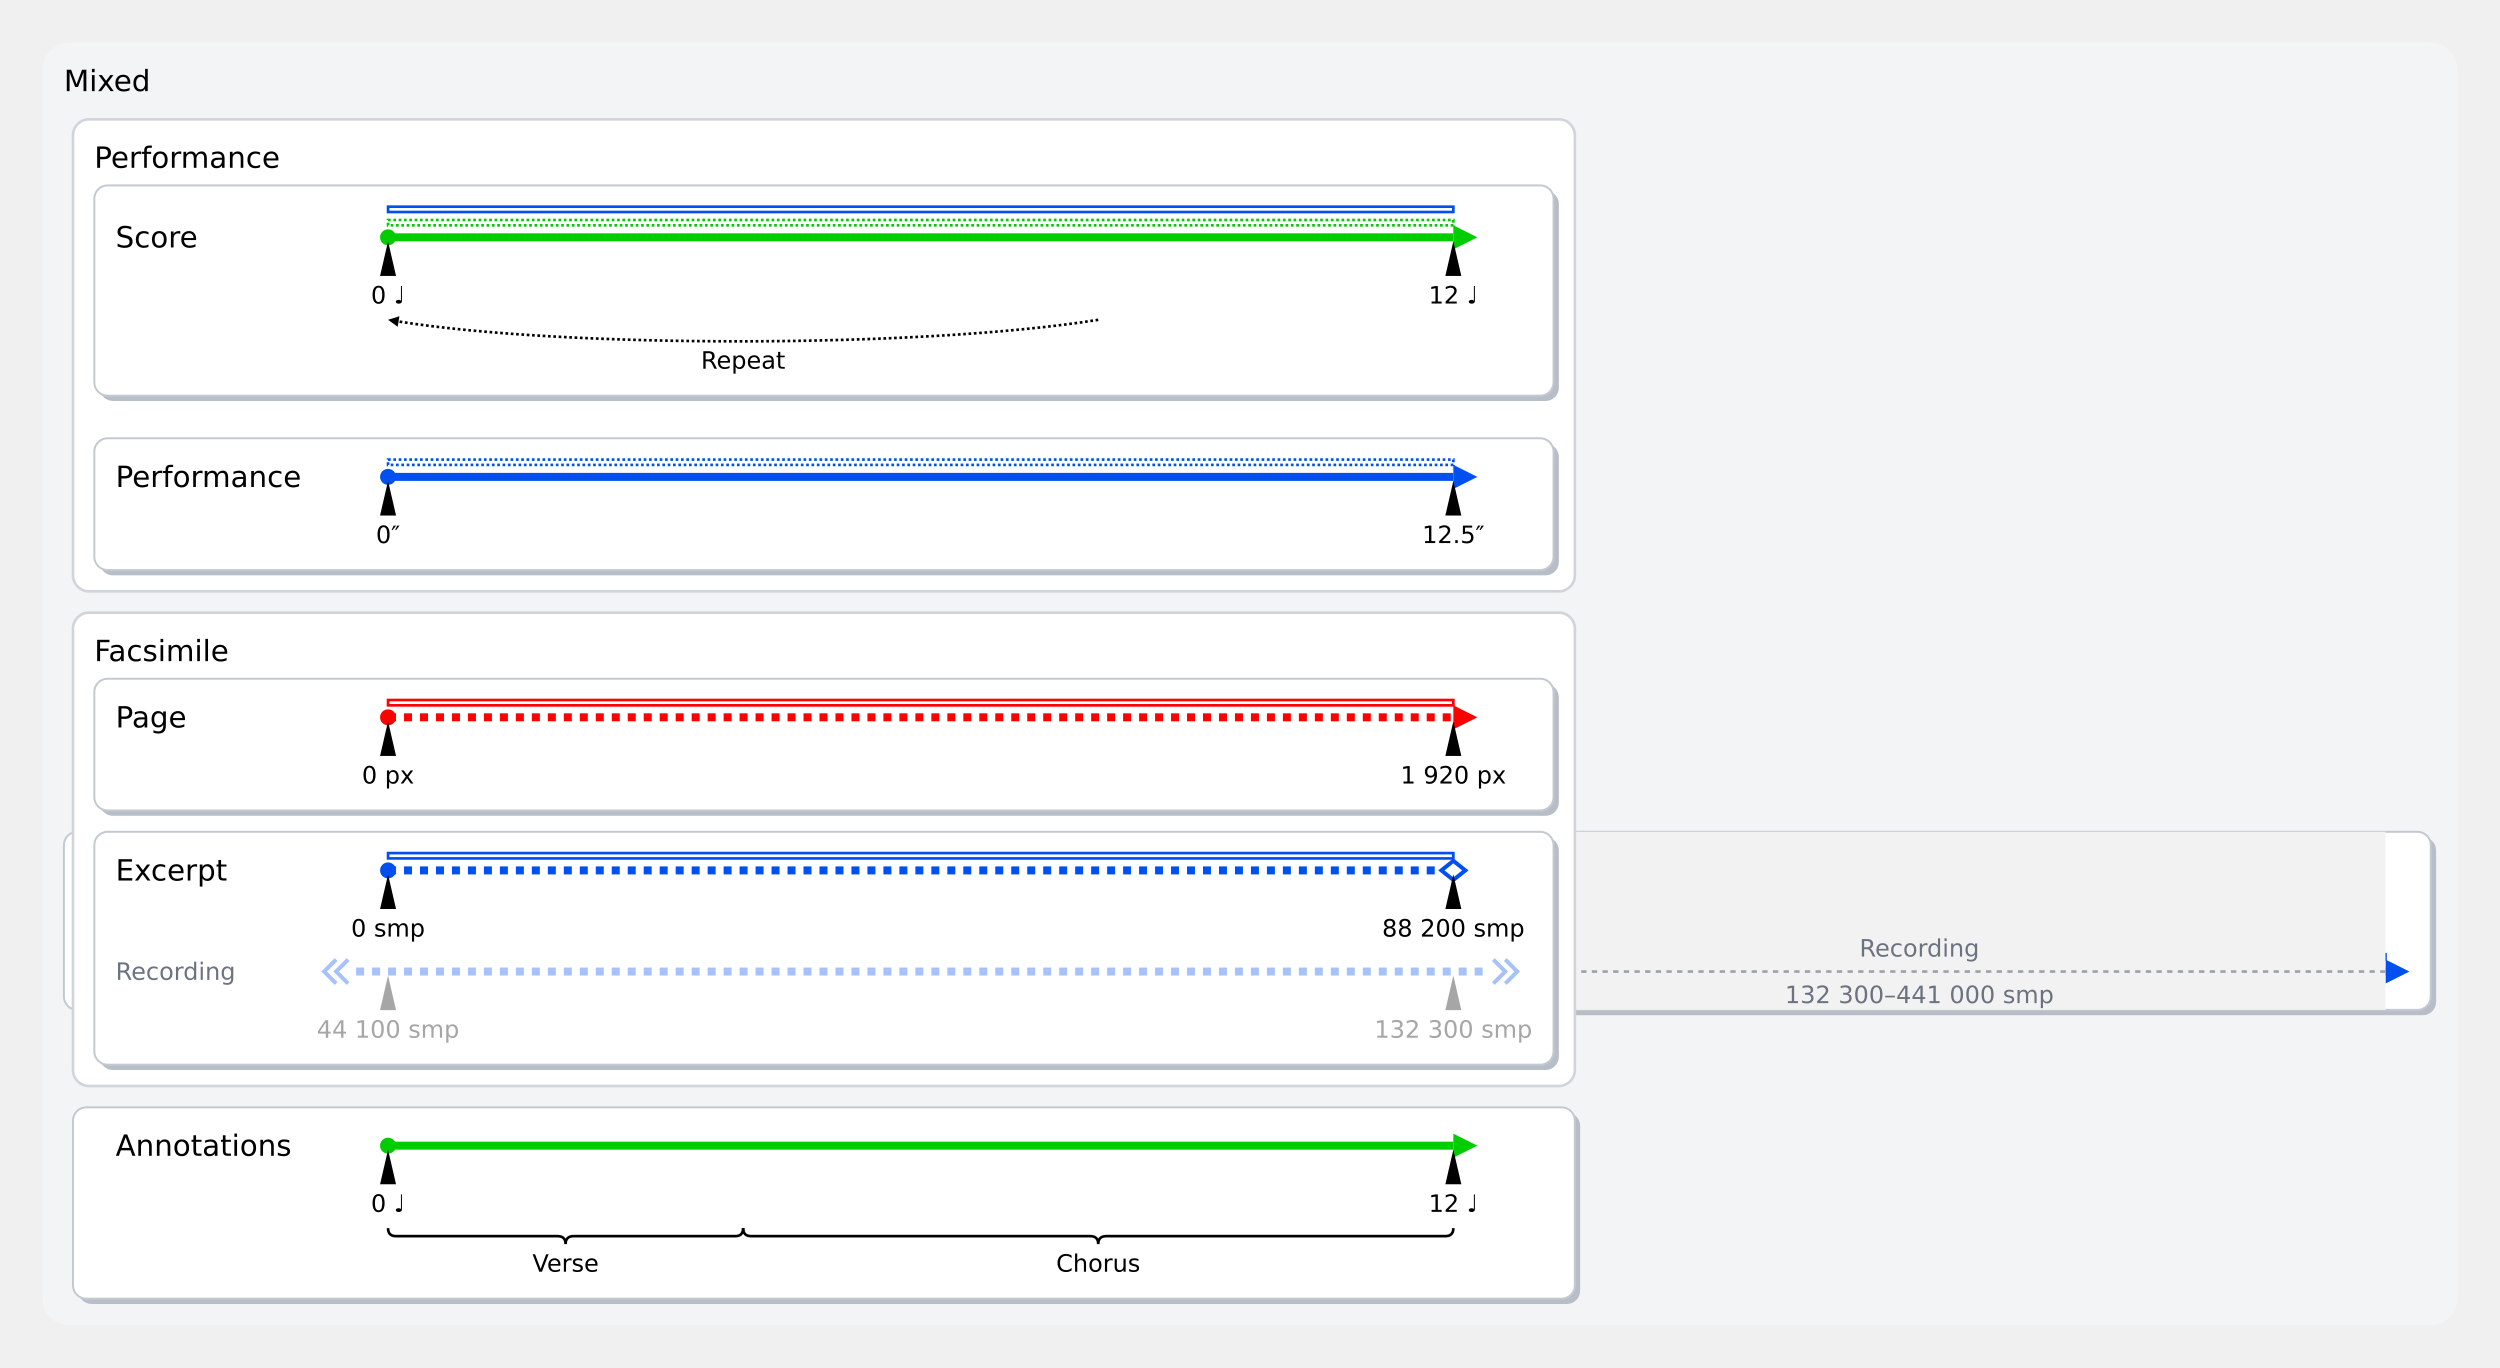
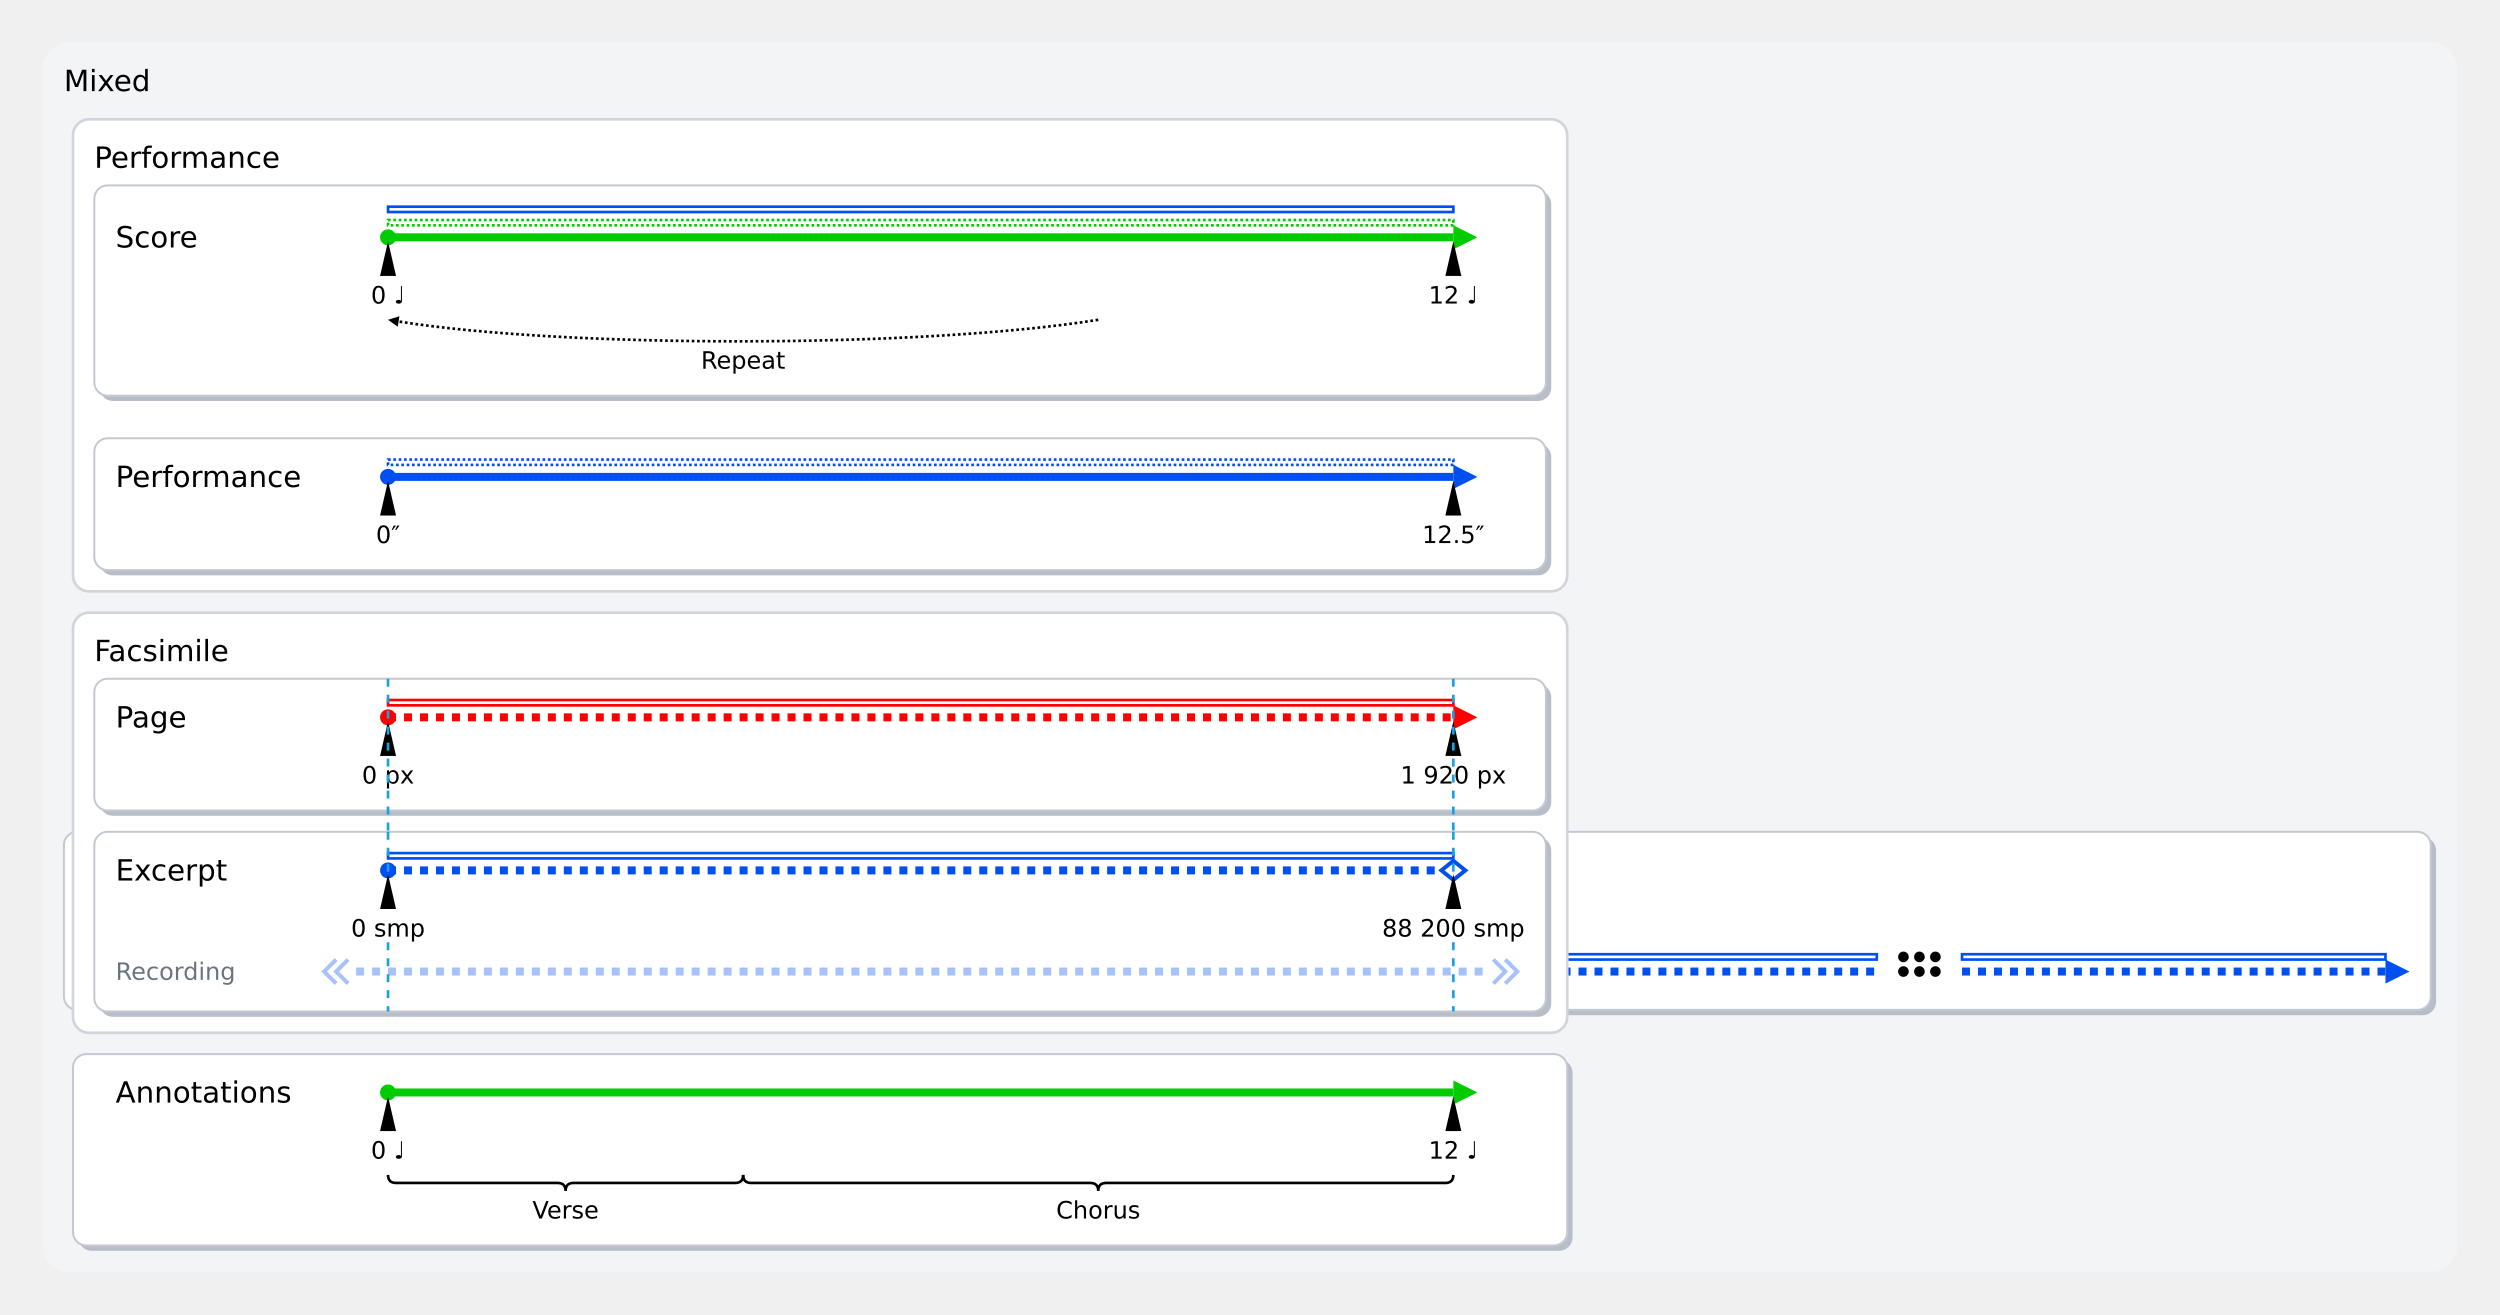
- <svg xmlns="http://www.w3.org/2000/svg" width="938.704" height="513.629" viewBox="0 0 938.704 513.629" font-family="DejaVu Sans, Noto Music" text-rendering="geometricPrecision" style="font-kerning:none;font-variant-ligatures:none">
+ <svg xmlns="http://www.w3.org/2000/svg" width="938.704" height="493.652" viewBox="0 0 938.704 493.652" font-family="DejaVu Sans, Noto Music" text-rendering="geometricPrecision" style="font-kerning:none;font-variant-ligatures:none">
  <g transform="translate(16 16)">
-     <rect x="0" y="0" width="906.704" height="481.629" rx="10" fill="#F3F4F6" />
+     <rect x="0" y="0" width="906.704" height="461.652" rx="10" fill="#F3F4F6" />
    <text data-part="name" x="8" y="18.21" text-anchor="start" font-size="11" fill="#000000">Mixed</text>
    <rect data-id="recording" data-part="card" x="10" y="298.32" width="888.704" height="66.879" rx="5" fill="#B8BEC8" />
    <rect data-id="recording" data-part="card" x="8" y="296.32" width="888.704" height="66.879" rx="5" fill="#FFFFFF" stroke="#C4C9D1" stroke-width="0.75" />
-     <polygon data-id="cmap_5" points="79.704,342.297 879.704,342.297 879.704,344.297 79.704,344.297" fill="none" stroke="#0050EF" stroke-width="1" />
+     <polygon data-id="cmap_5" points="79.704,342.297 88.701,342.297 88.701,344.297 79.704,344.297" fill="none" stroke="#0050EF" stroke-width="1" />
+     <polygon data-id="cmap_5" points="120.706,342.297 688.701,342.297 688.701,344.297 120.706,344.297" fill="none" stroke="#0050EF" stroke-width="1" />
+     <polygon data-id="cmap_5" points="720.706,342.297 879.704,342.297 879.704,344.297 720.706,344.297" fill="none" stroke="#0050EF" stroke-width="1" />
    <polygon data-id="cmap_6" points="129.704,304.82 529.704,304.82 529.704,306.82 129.704,306.82" fill="none" stroke="#0050EF" stroke-width="1" />
-     <line data-id="recording" x1="79.704" y1="348.797" x2="879.704" y2="348.797" stroke="#0050EF" stroke-width="3" stroke-dasharray="3 3" />
+     <line data-id="recording" x1="79.704" y1="348.797" x2="88.701" y2="348.797" stroke="#0050EF" stroke-width="3" stroke-dasharray="3 3" />
+     <line data-id="recording" x1="120.706" y1="348.797" x2="688.701" y2="348.797" stroke="#0050EF" stroke-width="3" stroke-dasharray="3 3" />
+     <line data-id="recording" x1="720.706" y1="348.797" x2="879.704" y2="348.797" stroke="#0050EF" stroke-width="3" stroke-dasharray="3 3" />
    <circle data-id="recording" cx="79.704" cy="348.797" r="3" fill="#0050EF" />
    <polygon data-id="recording" points="888.704,348.797 879.704,344.297 879.704,353.297" fill="#0050EF" />
    <line data-id="excerpt" x1="129.704" y1="311.32" x2="525.204" y2="311.32" stroke="#0050EF" stroke-width="3" stroke-dasharray="3 3" />
    <circle data-id="excerpt" cx="129.704" cy="311.32" r="3" fill="#0050EF" />
    <polygon data-id="excerpt" points="525.204,311.32 529.704,307.72 534.204,311.32 529.704,314.92" fill="none" stroke="#0050EF" stroke-width="1.5" />
    <polygon data-id="timestamp_3" points="129.704,312.82 126.704,325.82 132.704,325.82" fill="#000000" />
    <polygon data-id="timestamp_4" points="529.704,312.82 526.704,325.82 532.704,325.82" fill="#000000" />
    <text data-id="excerpt" data-part="name" x="16" y="315.128" text-anchor="start" font-size="11" fill="#000000">Excerpt</text>
    <text data-id="recording" data-part="name" x="16" y="352.605" text-anchor="start" font-size="11" fill="#000000">Recording</text>
    <text data-id="timestamp_3" data-part="coordinate" x="129.704" y="336.174" text-anchor="middle" font-size="9" fill="#000000">0 smp</text>
    <text data-id="timestamp_4" data-part="coordinate" x="529.704" y="336.174" text-anchor="middle" font-size="9" fill="#000000">88 200 smp</text>
-     <rect data-id="recording" data-part="elision" x="79.704" y="296.32" width="50" height="66.879" fill="#F2F2F2" />
-     <line data-id="recording" data-part="elision" x1="79.704" y1="348.797" x2="129.704" y2="348.797" stroke="#9CA3AF" stroke-width="1" stroke-dasharray="2 2" />
-     <rect data-id="recording" data-part="elision" x="529.704" y="296.32" width="350" height="66.879" fill="#F2F2F2" />
-     <line data-id="recording" data-part="elision" x1="529.704" y1="348.797" x2="879.704" y2="348.797" stroke="#9CA3AF" stroke-width="1" stroke-dasharray="2 2" />
-     <text data-id="recording" data-part="elision name" x="104.704" y="343.174" text-anchor="middle" font-size="9" fill="#6B7280">Recording</text>
-     <text data-id="recording" data-part="elision coordinate" x="104.704" y="360.651" text-anchor="middle" font-size="9" fill="#6B7280">0–44 10…</text>
-     <text data-id="recording" data-part="elision name" x="704.704" y="343.174" text-anchor="middle" font-size="9" fill="#6B7280">Recording</text>
-     <text data-id="recording" data-part="elision coordinate" x="704.704" y="360.651" text-anchor="middle" font-size="9" fill="#6B7280">132 300–441 000 smp</text>
-     <rect data-id="group_1" x="11.412" y="28.805" width="563.915" height="177.234" rx="6" fill="#FFFFFF" stroke="#D1D5DB" stroke-width="1" />
+     <line data-id="timestamp_3" data-part="line" x1="129.704" y1="296.32" x2="129.704" y2="312.82" stroke="#1BA1E2" stroke-width="1" stroke-dasharray="3 3" />
+     <line data-id="timestamp_3" data-part="line" x1="129.704" y1="338.297" x2="129.704" y2="363.199" stroke="#1BA1E2" stroke-width="1" stroke-dasharray="3 3" />
+     <line data-id="timestamp_4" data-part="line" x1="529.704" y1="296.32" x2="529.704" y2="312.82" stroke="#1BA1E2" stroke-width="1" stroke-dasharray="3 3" />
+     <line data-id="timestamp_4" data-part="line" x1="529.704" y1="338.297" x2="529.704" y2="363.199" stroke="#1BA1E2" stroke-width="1" stroke-dasharray="3 3" />
+     <circle data-id="recording" data-part="elision ellipsis" cx="98.704" cy="348.797" r="2" fill="#000000" />
+     <circle data-id="recording" data-part="elision ellipsis" cx="104.704" cy="348.797" r="2" fill="#000000" />
+     <circle data-id="recording" data-part="elision ellipsis" cx="110.704" cy="348.797" r="2" fill="#000000" />
+     <circle data-id="recording" data-part="elision ellipsis" cx="98.704" cy="343.297" r="2" fill="#000000" />
+     <circle data-id="recording" data-part="elision ellipsis" cx="104.704" cy="343.297" r="2" fill="#000000" />
+     <circle data-id="recording" data-part="elision ellipsis" cx="110.704" cy="343.297" r="2" fill="#000000" />
+     <circle data-id="recording" data-part="elision ellipsis" cx="698.704" cy="348.797" r="2" fill="#000000" />
+     <circle data-id="recording" data-part="elision ellipsis" cx="704.704" cy="348.797" r="2" fill="#000000" />
+     <circle data-id="recording" data-part="elision ellipsis" cx="710.704" cy="348.797" r="2" fill="#000000" />
+     <circle data-id="recording" data-part="elision ellipsis" cx="698.704" cy="343.297" r="2" fill="#000000" />
+     <circle data-id="recording" data-part="elision ellipsis" cx="704.704" cy="343.297" r="2" fill="#000000" />
+     <circle data-id="recording" data-part="elision ellipsis" cx="710.704" cy="343.297" r="2" fill="#000000" />
+     <rect data-id="group_1" x="11.412" y="28.805" width="561.052" height="177.234" rx="6" fill="#FFFFFF" stroke="#D1D5DB" stroke-width="1" />
    <text data-id="group_1" data-part="name" x="19.412" y="47.015" text-anchor="start" font-size="11" fill="#000000">Performance</text>
-     <rect data-id="score" data-part="card" x="21.412" y="55.609" width="547.915" height="78.953" rx="5" fill="#B8BEC8" />
-     <rect data-id="score" data-part="card" x="19.412" y="53.609" width="547.915" height="78.953" rx="5" fill="#FFFFFF" stroke="#C4C9D1" stroke-width="0.75" />
+     <rect data-id="score" data-part="card" x="21.412" y="55.609" width="545.052" height="78.953" rx="5" fill="#B8BEC8" />
+     <rect data-id="score" data-part="card" x="19.412" y="53.609" width="545.052" height="78.953" rx="5" fill="#FFFFFF" stroke="#C4C9D1" stroke-width="0.75" />
    <polygon data-id="cmap_1" points="129.704,66.609 529.704,66.609 529.704,68.609 129.704,68.609" fill="none" stroke="#00CC00" stroke-width="1" stroke-dasharray="1 1" />
    <polygon data-id="cmap_2" points="129.704,61.609 529.704,61.609 529.704,63.609 129.704,63.609" fill="none" stroke="#0050EF" stroke-width="1" />
    <path data-id="jump_from_1" d="M396.37 104.086C329.704 114.753 196.37 114.753 133.653 104.718" fill="none" stroke="#000000" stroke-width="1" stroke-dasharray="1 1" />
    <polygon data-id="jump_from_1" points="129.704,104.086 133.337,106.693 133.969,102.743" fill="#000000" />
    <line data-id="score" x1="129.704" y1="73.109" x2="529.704" y2="73.109" stroke="#00CC00" stroke-width="3" />
    <circle data-id="score" cx="129.704" cy="73.109" r="3" fill="#00CC00" />
    <polygon data-id="score" points="538.704,73.109 529.704,68.609 529.704,77.609" fill="#00CC00" />
    <polygon data-id="timestamp_9" points="129.704,74.609 126.704,87.609 132.704,87.609" fill="#000000" />
    <polygon data-id="timestamp_10" points="529.704,74.609 526.704,87.609 532.704,87.609" fill="#000000" />
    <text data-id="score" data-part="name" x="27.412" y="76.918" text-anchor="start" font-size="11" fill="#000000">Score</text>
    <text data-id="timestamp_9" data-part="coordinate" x="129.704" y="97.963" text-anchor="middle" font-size="9" fill="#000000">0 ♩</text>
    <text data-id="timestamp_10" data-part="coordinate" x="529.704" y="97.963" text-anchor="middle" font-size="9" fill="#000000">12 ♩</text>
    <text data-id="jump_from_1" data-part="label" x="263.037" y="122.44" text-anchor="middle" font-size="9" fill="#000000">Repeat</text>
-     <rect data-id="performance" data-part="card" x="21.412" y="150.562" width="547.915" height="49.477" rx="5" fill="#B8BEC8" />
-     <rect data-id="performance" data-part="card" x="19.412" y="148.562" width="547.915" height="49.477" rx="5" fill="#FFFFFF" stroke="#C4C9D1" stroke-width="0.75" />
+     <rect data-id="performance" data-part="card" x="21.412" y="150.562" width="545.052" height="49.477" rx="5" fill="#B8BEC8" />
+     <rect data-id="performance" data-part="card" x="19.412" y="148.562" width="545.052" height="49.477" rx="5" fill="#FFFFFF" stroke="#C4C9D1" stroke-width="0.75" />
    <polygon data-id="cmap_3" points="129.704,156.562 529.704,156.562 529.704,158.562 129.704,158.562" fill="none" stroke="#0050EF" stroke-width="1" stroke-dasharray="1 1" />
    <line data-id="performance" x1="129.704" y1="163.062" x2="529.704" y2="163.062" stroke="#0050EF" stroke-width="3" />
    <circle data-id="performance" cx="129.704" cy="163.062" r="3" fill="#0050EF" />
    <polygon data-id="performance" points="538.704,163.062 529.704,158.562 529.704,167.562" fill="#0050EF" />
    <polygon data-id="timestamp_7" points="129.704,164.562 126.704,177.562 132.704,177.562" fill="#000000" />
    <polygon data-id="timestamp_8" points="529.704,164.562 526.704,177.562 532.704,177.562" fill="#000000" />
    <text data-id="performance" data-part="name" x="27.412" y="166.871" text-anchor="start" font-size="11" fill="#000000">Performance</text>
    <text data-id="timestamp_7" data-part="coordinate" x="129.704" y="187.917" text-anchor="middle" font-size="9" fill="#000000">0″</text>
    <text data-id="timestamp_8" data-part="coordinate" x="529.704" y="187.917" text-anchor="middle" font-size="9" fill="#000000">12.5″</text>
-     <rect data-id="group_2" x="11.412" y="214.039" width="563.915" height="177.734" rx="6" fill="#FFFFFF" stroke="#D1D5DB" stroke-width="1" />
+     <rect data-id="group_2" x="11.412" y="214.039" width="561.052" height="157.758" rx="6" fill="#FFFFFF" stroke="#D1D5DB" stroke-width="1" />
    <text data-id="group_2" data-part="name" x="19.412" y="232.25" text-anchor="start" font-size="11" fill="#000000">Facsimile</text>
-     <rect data-id="page" data-part="card" x="21.412" y="240.844" width="547.915" height="49.477" rx="5" fill="#B8BEC8" />
-     <rect data-id="page" data-part="card" x="19.412" y="238.844" width="547.915" height="49.477" rx="5" fill="#FFFFFF" stroke="#C4C9D1" stroke-width="0.75" />
+     <rect data-id="page" data-part="card" x="21.412" y="240.844" width="545.052" height="49.477" rx="5" fill="#B8BEC8" />
+     <rect data-id="page" data-part="card" x="19.412" y="238.844" width="545.052" height="49.477" rx="5" fill="#FFFFFF" stroke="#C4C9D1" stroke-width="0.75" />
    <polygon data-id="cmap_4" points="129.704,246.844 529.704,246.844 529.704,248.844 129.704,248.844" fill="none" stroke="#FF0000" stroke-width="1" />
    <line data-id="page" x1="129.704" y1="253.344" x2="529.704" y2="253.344" stroke="#FF0000" stroke-width="3" stroke-dasharray="3 3" />
    <circle data-id="page" cx="129.704" cy="253.344" r="3" fill="#FF0000" />
    <polygon data-id="page" points="538.704,253.344 529.704,248.844 529.704,257.844" fill="#FF0000" />
    <polygon data-id="timestamp_5" points="129.704,254.844 126.704,267.844 132.704,267.844" fill="#000000" />
    <polygon data-id="timestamp_6" points="529.704,254.844 526.704,267.844 532.704,267.844" fill="#000000" />
    <text data-id="page" data-part="name" x="27.412" y="257.152" text-anchor="start" font-size="11" fill="#000000">Page</text>
    <text data-id="timestamp_5" data-part="coordinate" x="129.704" y="278.198" text-anchor="middle" font-size="9" fill="#000000">0 px</text>
    <text data-id="timestamp_6" data-part="coordinate" x="529.704" y="278.198" text-anchor="middle" font-size="9" fill="#000000">1 920 px</text>
-     <rect data-id="excerpt" data-part="card" x="21.412" y="298.32" width="547.915" height="87.453" rx="5" fill="#B8BEC8" />
-     <rect data-id="excerpt" data-part="card" x="19.412" y="296.32" width="547.915" height="87.453" rx="5" fill="#FFFFFF" stroke="#C4C9D1" stroke-width="0.75" />
+     <rect data-id="excerpt" data-part="card" x="21.412" y="298.32" width="545.052" height="67.477" rx="5" fill="#B8BEC8" />
+     <rect data-id="excerpt" data-part="card" x="19.412" y="296.32" width="545.052" height="67.477" rx="5" fill="#FFFFFF" stroke="#C4C9D1" stroke-width="0.75" />
    <polygon data-id="cmap_6" points="129.704,304.32 529.704,304.32 529.704,306.32 129.704,306.32" fill="none" stroke="#0050EF" stroke-width="1" />
    <line data-id="recording" x1="117.704" y1="348.797" x2="541.704" y2="348.797" stroke="#0050EF" stroke-width="3" stroke-dasharray="3 3" opacity="0.35" />
    <polyline data-id="recording" points="114.704,344.297 110.204,348.797 114.704,353.297" fill="none" stroke="#0050EF" stroke-width="1.5" opacity="0.35" />
    <polyline data-id="recording" points="110.204,344.297 105.704,348.797 110.204,353.297" fill="none" stroke="#0050EF" stroke-width="1.5" opacity="0.35" />
    <polyline data-id="recording" points="544.704,344.297 549.204,348.797 544.704,353.297" fill="none" stroke="#0050EF" stroke-width="1.5" opacity="0.35" />
    <polyline data-id="recording" points="549.204,344.297 553.704,348.797 549.204,353.297" fill="none" stroke="#0050EF" stroke-width="1.5" opacity="0.35" />
    <line data-id="excerpt" x1="129.704" y1="310.82" x2="525.204" y2="310.82" stroke="#0050EF" stroke-width="3" stroke-dasharray="3 3" />
    <circle data-id="excerpt" cx="129.704" cy="310.82" r="3" fill="#0050EF" />
    <polygon data-id="excerpt" points="525.204,310.82 529.704,307.22 534.204,310.82 529.704,314.42" fill="none" stroke="#0050EF" stroke-width="1.5" />
-     <polygon data-id="excerpt" data-part="start" points="129.704,350.297 126.704,363.297 132.704,363.297" fill="#000000" opacity="0.35" />
-     <polygon data-id="excerpt" data-part="end" points="529.704,350.297 526.704,363.297 532.704,363.297" fill="#000000" opacity="0.35" />
    <polygon data-id="timestamp_3" points="129.704,312.32 126.704,325.32 132.704,325.32" fill="#000000" />
    <polygon data-id="timestamp_4" points="529.704,312.32 526.704,325.32 532.704,325.32" fill="#000000" />
    <text data-id="recording" data-part="name" x="27.412" y="351.913" text-anchor="start" font-size="9" fill="#6B7280">Recording</text>
    <text data-id="excerpt" data-part="name" x="27.412" y="314.628" text-anchor="start" font-size="11" fill="#000000">Excerpt</text>
-     <text data-id="excerpt" data-part="start label" x="129.704" y="373.651" text-anchor="middle" font-size="9" fill="#000000" opacity="0.35">44 100 smp</text>
-     <text data-id="excerpt" data-part="end label" x="529.704" y="373.651" text-anchor="middle" font-size="9" fill="#000000" opacity="0.35">132 300 smp</text>
    <text data-id="timestamp_3" data-part="coordinate" x="129.704" y="335.674" text-anchor="middle" font-size="9" fill="#000000">0 smp</text>
    <text data-id="timestamp_4" data-part="coordinate" x="529.704" y="335.674" text-anchor="middle" font-size="9" fill="#000000">88 200 smp</text>
-     <rect data-id="annotations" data-part="card" x="13.412" y="401.773" width="563.915" height="71.856" rx="5" fill="#B8BEC8" />
-     <rect data-id="annotations" data-part="card" x="11.412" y="399.773" width="563.915" height="71.856" rx="5" fill="#FFFFFF" stroke="#C4C9D1" stroke-width="0.75" />
-     <path data-id="region_1" d="M129.704 445.152Q129.704 448.152 132.704 448.152L193.37 448.152Q196.37 448.152 196.37 451.152Q196.37 448.152 199.37 448.152L260.037 448.152Q263.037 448.152 263.037 445.152" fill="none" stroke="#000000" stroke-width="1" />
-     <path data-id="region_2" d="M263.037 445.152Q263.037 448.152 266.037 448.152L393.37 448.152Q396.37 448.152 396.37 451.152Q396.37 448.152 399.37 448.152L526.704 448.152Q529.704 448.152 529.704 445.152" fill="none" stroke="#000000" stroke-width="1" />
-     <line data-id="annotations" x1="129.704" y1="414.176" x2="529.704" y2="414.176" stroke="#00CC00" stroke-width="3" />
-     <circle data-id="annotations" cx="129.704" cy="414.176" r="3" fill="#00CC00" />
-     <polygon data-id="annotations" points="538.704,414.176 529.704,409.676 529.704,418.676" fill="#00CC00" />
-     <polygon data-id="timestamp_1" points="129.704,415.676 126.704,428.676 132.704,428.676" fill="#000000" />
-     <polygon data-id="timestamp_2" points="529.704,415.676 526.704,428.676 532.704,428.676" fill="#000000" />
-     <text data-id="annotations" data-part="name" x="27.412" y="417.984" text-anchor="start" font-size="11" fill="#000000">Annotations</text>
-     <text data-id="timestamp_1" data-part="coordinate" x="129.704" y="439.03" text-anchor="middle" font-size="9" fill="#000000">0 ♩</text>
-     <text data-id="timestamp_2" data-part="coordinate" x="529.704" y="439.03" text-anchor="middle" font-size="9" fill="#000000">12 ♩</text>
-     <text data-id="region_1" data-part="label" x="196.37" y="461.506" text-anchor="middle" font-size="9" fill="#000000">Verse</text>
-     <text data-id="region_2" data-part="label" x="396.37" y="461.506" text-anchor="middle" font-size="9" fill="#000000">Chorus</text>
+     <line data-id="timestamp_3" data-part="line" x1="129.704" y1="296.32" x2="129.704" y2="312.32" stroke="#1BA1E2" stroke-width="1" stroke-dasharray="3 3" />
+     <line data-id="timestamp_3" data-part="line" x1="129.704" y1="337.797" x2="129.704" y2="363.797" stroke="#1BA1E2" stroke-width="1" stroke-dasharray="3 3" />
+     <line data-id="timestamp_4" data-part="line" x1="529.704" y1="296.32" x2="529.704" y2="312.32" stroke="#1BA1E2" stroke-width="1" stroke-dasharray="3 3" />
+     <line data-id="timestamp_4" data-part="line" x1="529.704" y1="337.797" x2="529.704" y2="363.797" stroke="#1BA1E2" stroke-width="1" stroke-dasharray="3 3" />
+     <rect data-id="annotations" data-part="card" x="13.412" y="381.797" width="561.052" height="71.856" rx="5" fill="#B8BEC8" />
+     <rect data-id="annotations" data-part="card" x="11.412" y="379.797" width="561.052" height="71.856" rx="5" fill="#FFFFFF" stroke="#C4C9D1" stroke-width="0.75" />
+     <path data-id="region_1" d="M129.704 425.176Q129.704 428.176 132.704 428.176L193.37 428.176Q196.37 428.176 196.37 431.176Q196.37 428.176 199.37 428.176L260.037 428.176Q263.037 428.176 263.037 425.176" fill="none" stroke="#000000" stroke-width="1" />
+     <path data-id="region_2" d="M263.037 425.176Q263.037 428.176 266.037 428.176L393.37 428.176Q396.37 428.176 396.37 431.176Q396.37 428.176 399.37 428.176L526.704 428.176Q529.704 428.176 529.704 425.176" fill="none" stroke="#000000" stroke-width="1" />
+     <line data-id="annotations" x1="129.704" y1="394.199" x2="529.704" y2="394.199" stroke="#00CC00" stroke-width="3" />
+     <circle data-id="annotations" cx="129.704" cy="394.199" r="3" fill="#00CC00" />
+     <polygon data-id="annotations" points="538.704,394.199 529.704,389.699 529.704,398.699" fill="#00CC00" />
+     <polygon data-id="timestamp_1" points="129.704,395.699 126.704,408.699 132.704,408.699" fill="#000000" />
+     <polygon data-id="timestamp_2" points="529.704,395.699 526.704,408.699 532.704,408.699" fill="#000000" />
+     <text data-id="annotations" data-part="name" x="27.412" y="398.007" text-anchor="start" font-size="11" fill="#000000">Annotations</text>
+     <text data-id="timestamp_1" data-part="coordinate" x="129.704" y="419.053" text-anchor="middle" font-size="9" fill="#000000">0 ♩</text>
+     <text data-id="timestamp_2" data-part="coordinate" x="529.704" y="419.053" text-anchor="middle" font-size="9" fill="#000000">12 ♩</text>
+     <text data-id="region_1" data-part="label" x="196.37" y="441.53" text-anchor="middle" font-size="9" fill="#000000">Verse</text>
+     <text data-id="region_2" data-part="label" x="396.37" y="441.53" text-anchor="middle" font-size="9" fill="#000000">Chorus</text>
+     <line data-id="timestamp_3" data-part="line" x1="129.704" y1="238.844" x2="129.704" y2="296.32" stroke="#1BA1E2" stroke-width="1" stroke-dasharray="3 3" />
+     <line data-id="timestamp_4" data-part="line" x1="529.704" y1="238.844" x2="529.704" y2="296.32" stroke="#1BA1E2" stroke-width="1" stroke-dasharray="3 3" />
  </g>
</svg>
